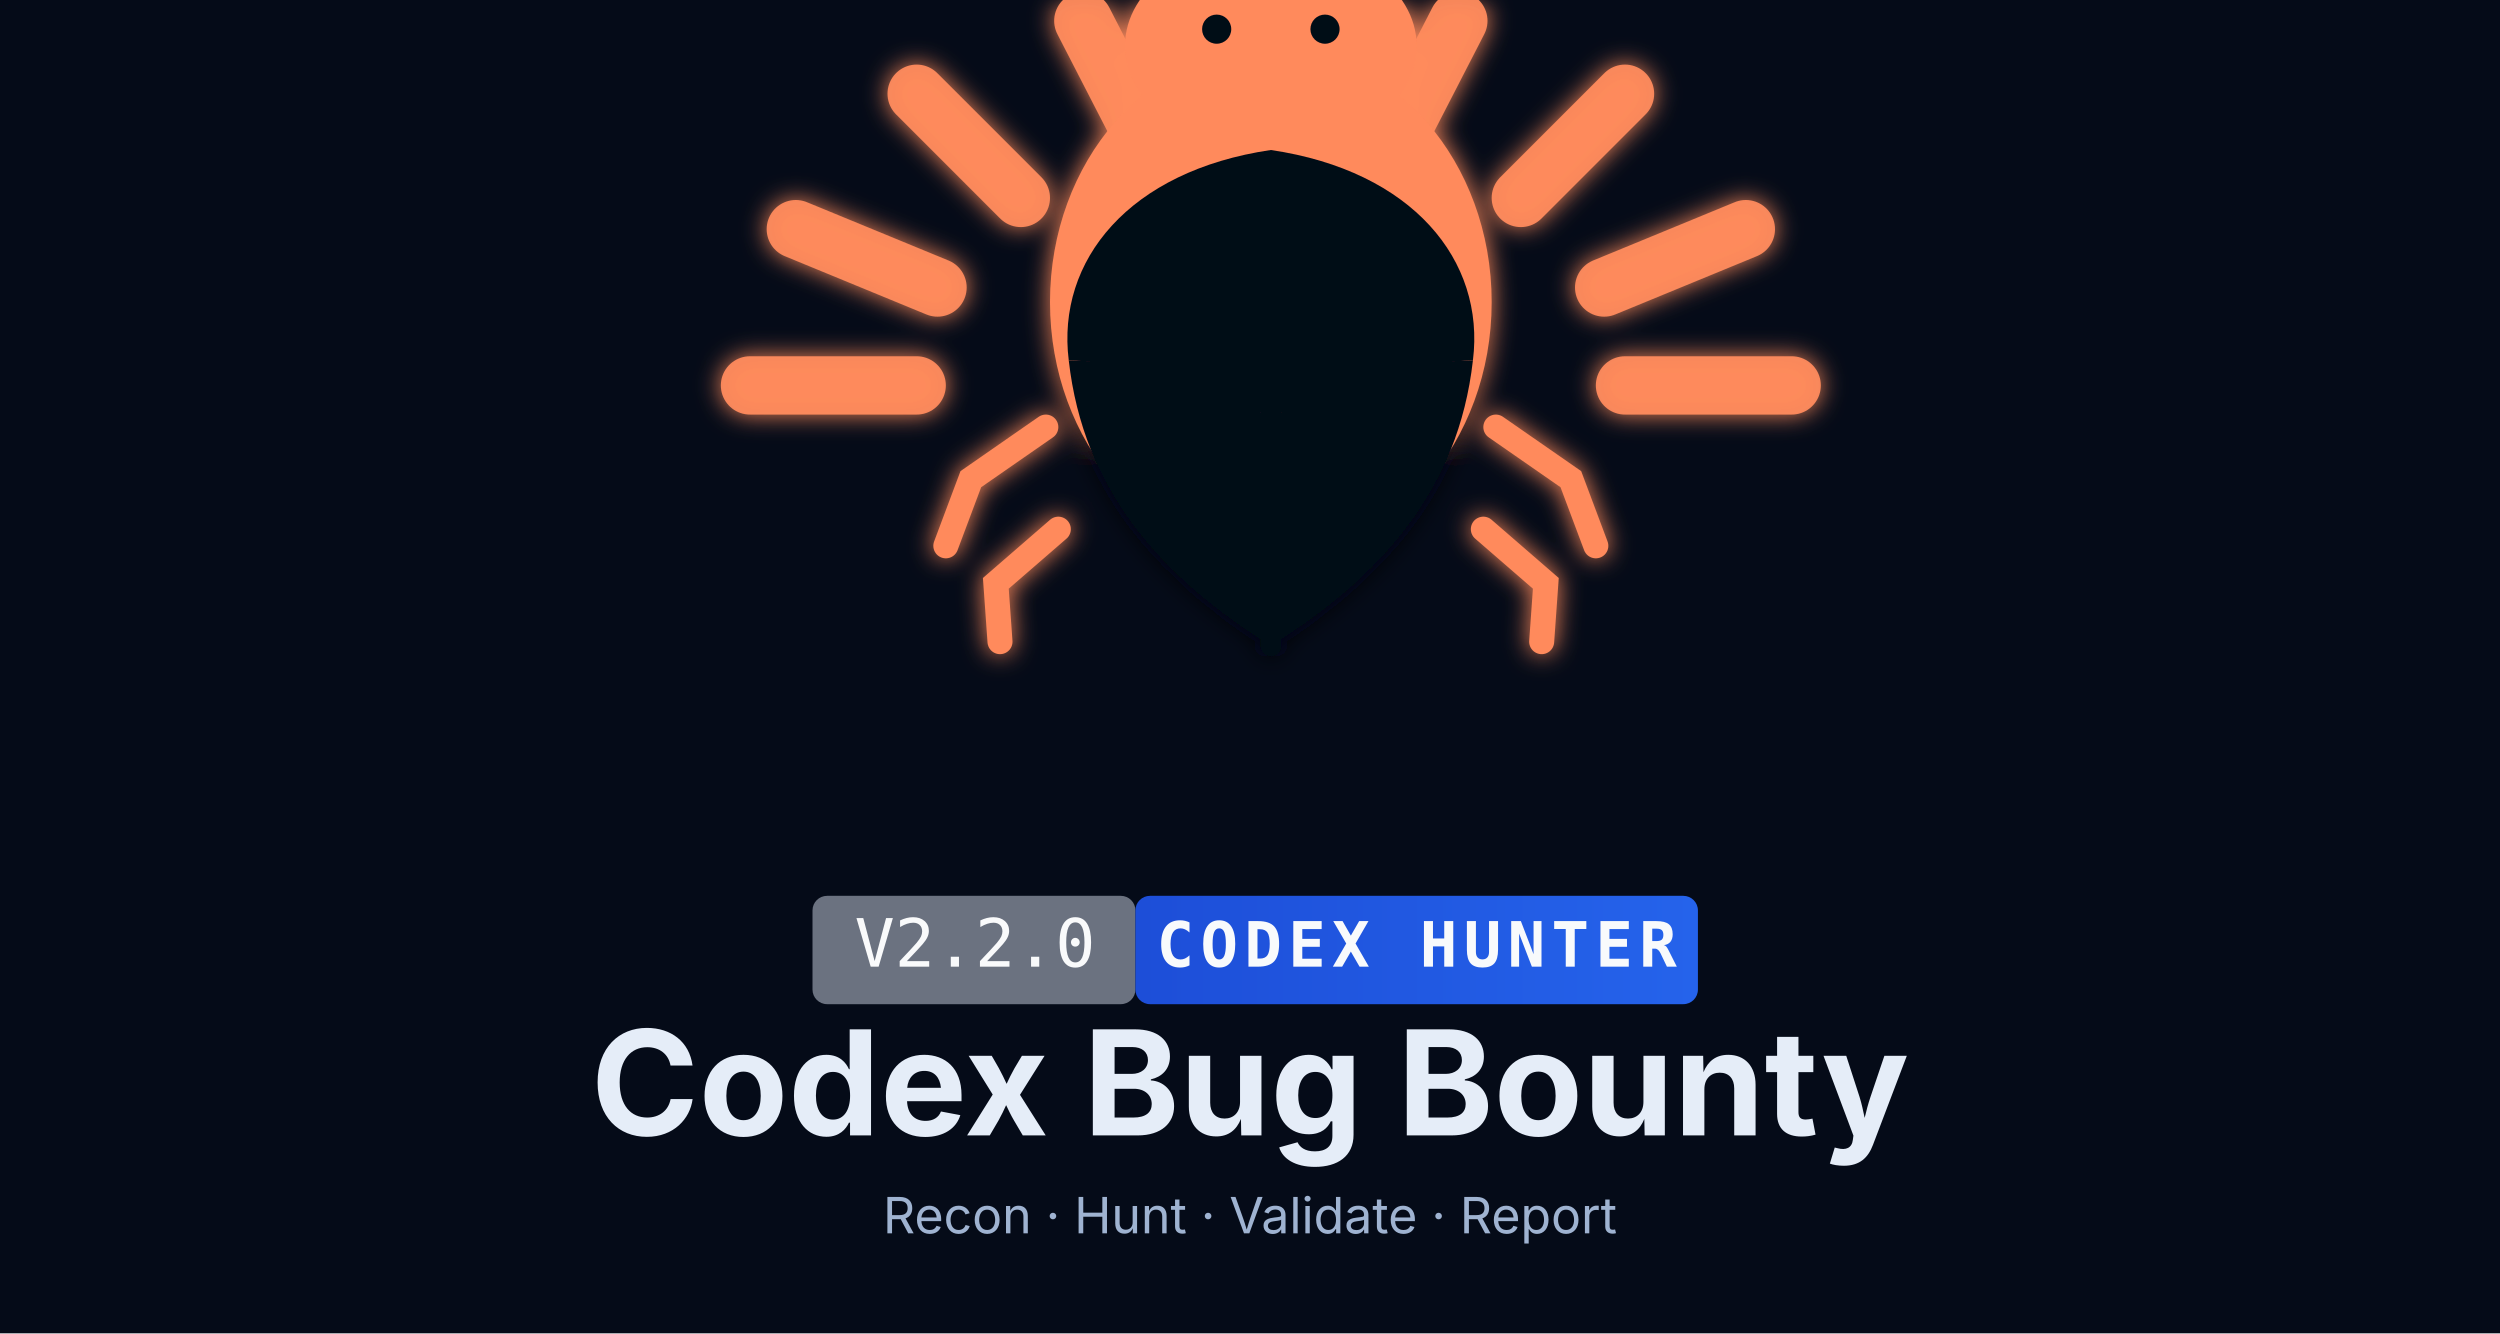
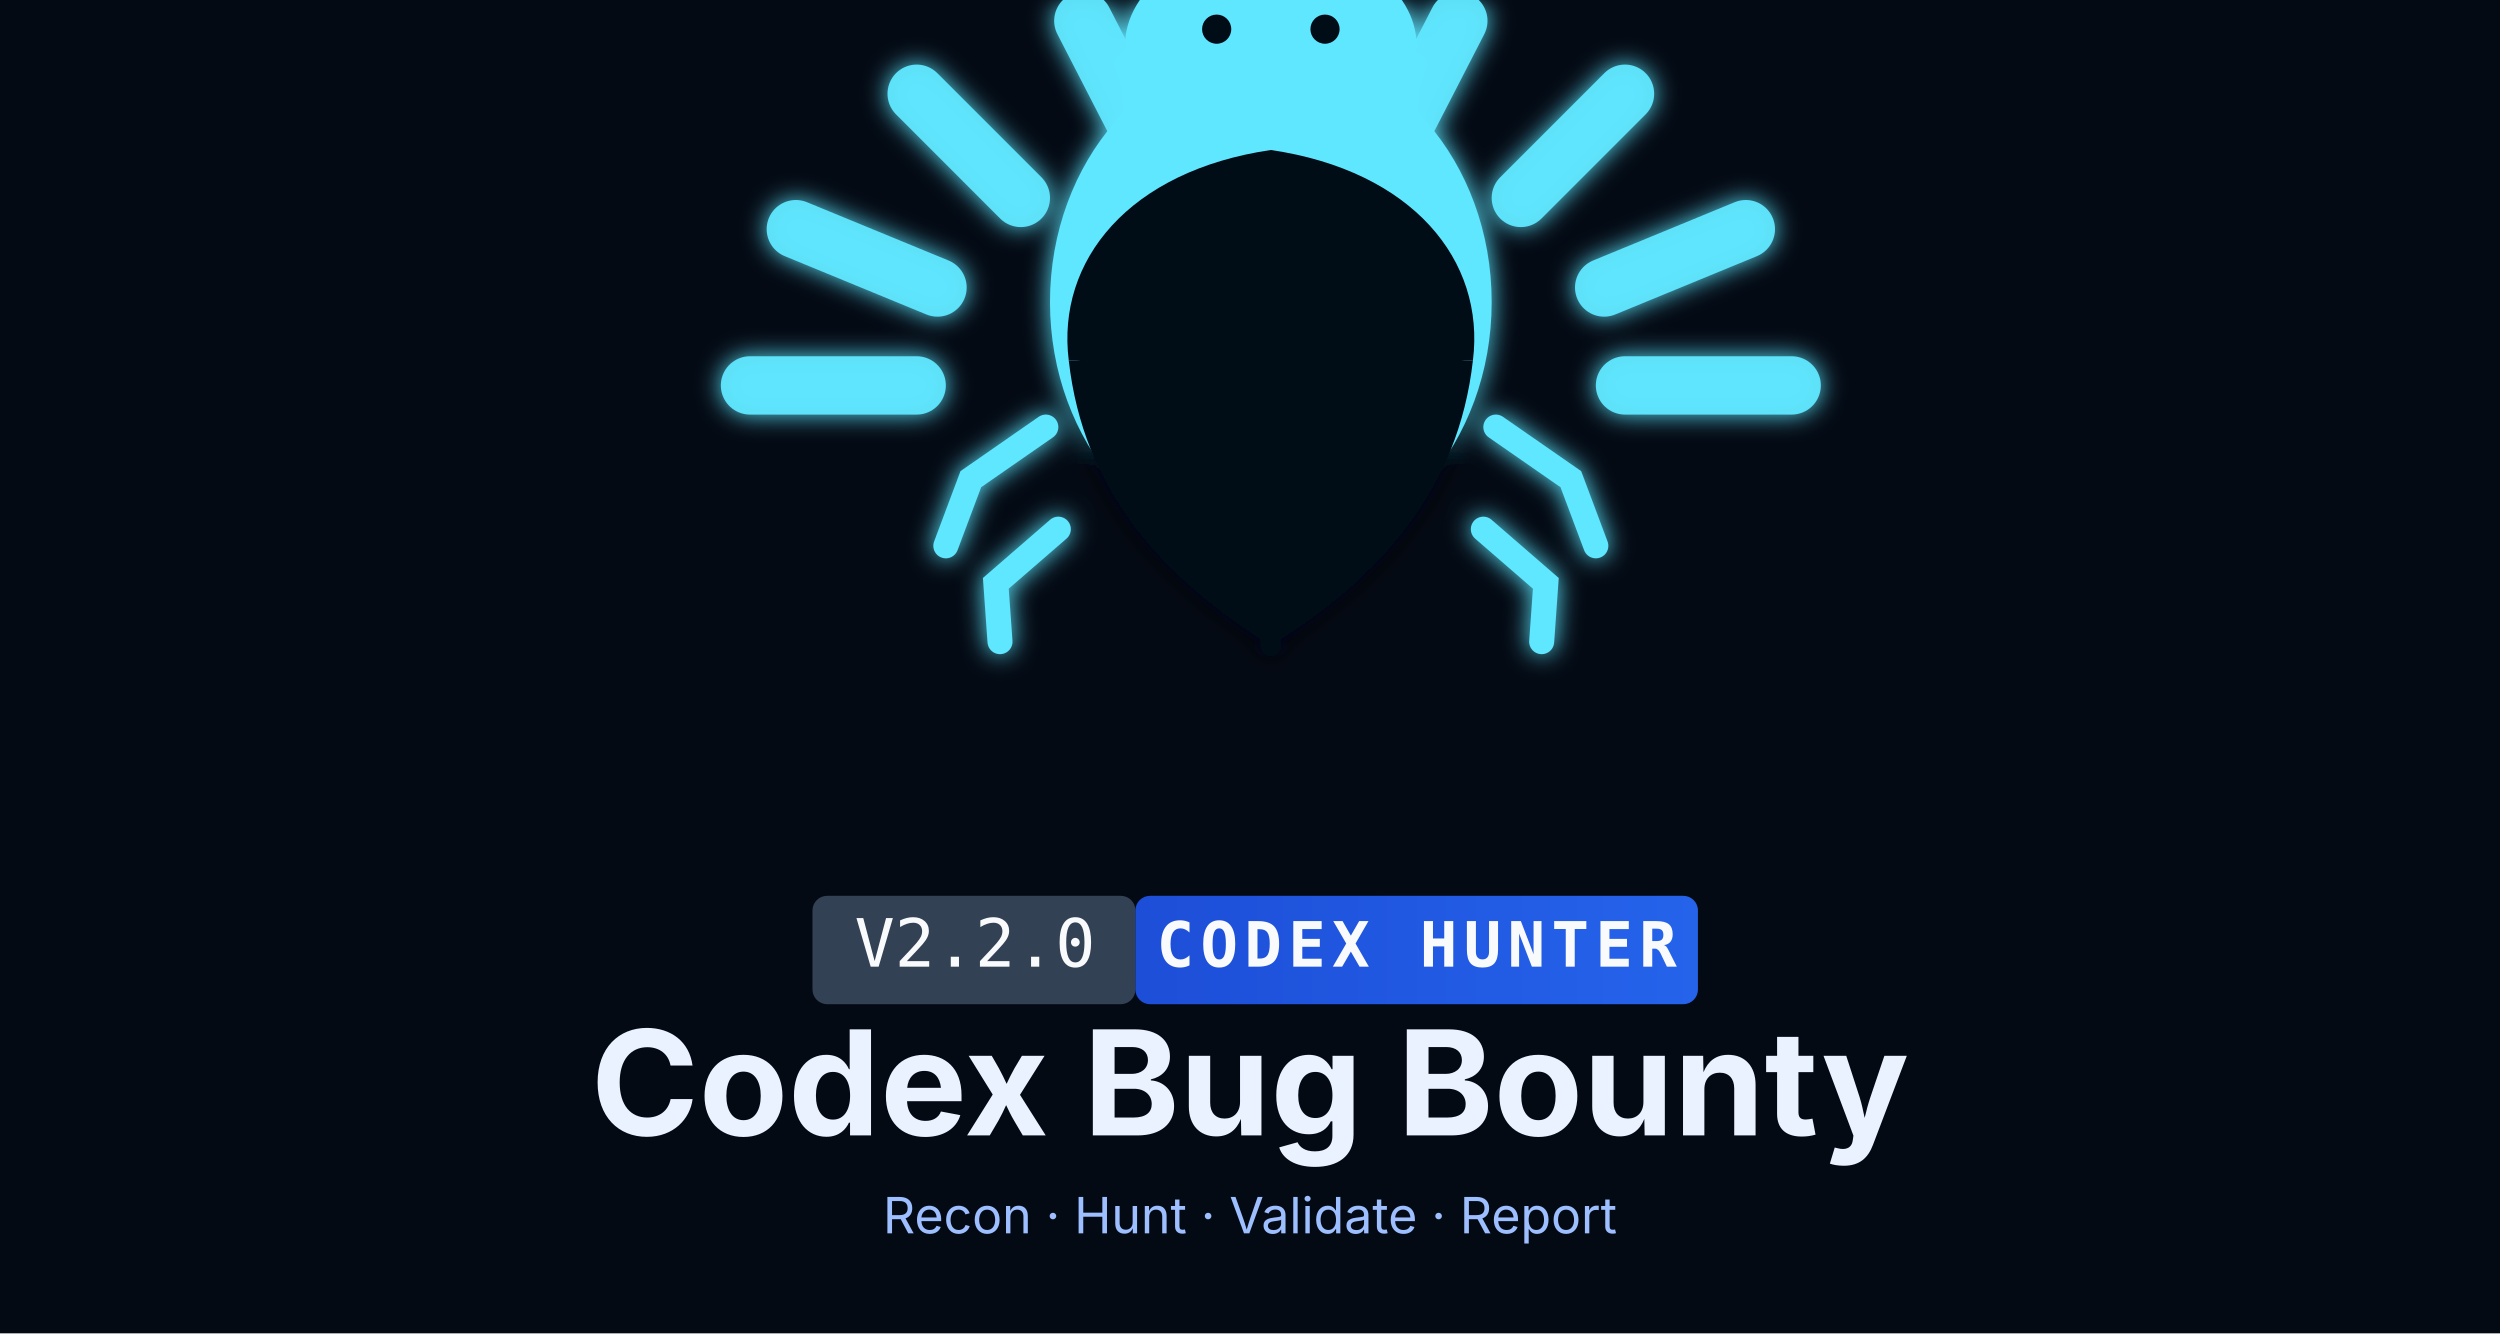
<svg xmlns="http://www.w3.org/2000/svg" width="1200" height="640" viewBox="0 0 1200 640" fill="none">
  <defs>
-     <linearGradient id="bugWarm" x1="350" y1="80" x2="880" y2="500" gradientUnits="userSpaceOnUse">
-       <stop stop-color="#FF8A5B" />
-       <stop offset="1" stop-color="#E45535" />
+     <linearGradient id="bugCore" x1="350" y1="80" x2="880" y2="500" gradientUnits="userSpaceOnUse">
+       <stop stop-color="#5EE7FF" />
+       <stop offset="0.48" stop-color="#0B5FFF" />
+       <stop offset="1" stop-color="#0637D6" />
    </linearGradient>
    <linearGradient id="codexBlue" x1="0" y1="0" x2="1" y2="0">
      <stop stop-color="#1D4ED8" />
      <stop offset="1" stop-color="#2563EB" />
    </linearGradient>
    <filter id="softGlow" x="-30%" y="-30%" width="160%" height="160%">
      <feGaussianBlur stdDeviation="6" result="blur" />
      <feMerge>
        <feMergeNode in="blur" />
        <feMergeNode in="SourceGraphic" />
      </feMerge>
    </filter>
  </defs>
-   <rect x="0" y="0" width="1200" height="640" fill="#050B18" />
+   <rect x="0" y="0" width="1200" height="640" fill="#040A14" />
  <g transform="translate(610,190)" filter="url(#softGlow)">
-     <g stroke="url(#bugWarm)" stroke-width="28" stroke-linecap="round" opacity="0.95">
+     <g stroke="url(#bugCore)" stroke-width="28" stroke-linecap="round" opacity="0.95">
      <line x1="-250" y1="-5" x2="-170" y2="-5" />
      <line x1="-228" y1="-80" x2="-160" y2="-52" />
      <line x1="-170" y1="-145" x2="-120" y2="-95" />
      <line x1="-90" y1="-180" x2="-55" y2="-112" />
      <line x1="250" y1="-5" x2="170" y2="-5" />
      <line x1="228" y1="-80" x2="160" y2="-52" />
      <line x1="170" y1="-145" x2="120" y2="-95" />
      <line x1="90" y1="-180" x2="55" y2="-112" />
    </g>
-     <path d="M-48 -195C-70 -230 -105 -235 -130 -212" stroke="url(#bugWarm)" stroke-width="14" stroke-linecap="round" />
-     <path d="M48 -195C70 -230 105 -235 130 -212" stroke="url(#bugWarm)" stroke-width="14" stroke-linecap="round" />
-     <ellipse cx="0" cy="-168" rx="70" ry="50" fill="url(#bugWarm)" />
-     <circle cx="-26" cy="-176" r="7" fill="#050B18" />
-     <circle cx="26" cy="-176" r="7" fill="#050B18" />
-     <ellipse cx="0" cy="-45" rx="106" ry="122" fill="url(#bugWarm)" />
-     <path d="M0 -118C-68 -108 -103 -65 -97 -17C-78 -17 -45 -7 0 10C45 -7 78 -17 97 -17C103 -65 68 -108 0 -118Z" fill="#050B18" />
-     <path d="M0 10C-38 -7 -67 -17 -97 -17C-90 45 -53 87 0 120C53 87 90 45 97 -17C67 -17 38 -7 0 10Z" fill="#050B18" />
-     <path d="M0 10L0 120" stroke="#050B18" stroke-width="10" stroke-linecap="round" />
-     <g stroke="url(#bugWarm)" stroke-width="12" stroke-linecap="round">
+     <path d="M-48 -195C-70 -230 -105 -235 -130 -212" stroke="url(#bugCore)" stroke-width="14" stroke-linecap="round" />
+     <path d="M48 -195C70 -230 105 -235 130 -212" stroke="url(#bugCore)" stroke-width="14" stroke-linecap="round" />
+     <ellipse cx="0" cy="-168" rx="70" ry="50" fill="url(#bugCore)" />
+     <circle cx="-26" cy="-176" r="7" fill="#040A14" />
+     <circle cx="26" cy="-176" r="7" fill="#040A14" />
+     <ellipse cx="0" cy="-45" rx="106" ry="122" fill="url(#bugCore)" />
+     <path d="M0 -118C-68 -108 -103 -65 -97 -17C-78 -17 -45 -7 0 10C45 -7 78 -17 97 -17C103 -65 68 -108 0 -118Z" fill="#040A14" />
+     <path d="M0 10C-38 -7 -67 -17 -97 -17C-90 45 -53 87 0 120C53 87 90 45 97 -17C67 -17 38 -7 0 10Z" fill="#040A14" />
+     <path d="M0 10L0 120" stroke="#040A14" stroke-width="10" stroke-linecap="round" />
+     <g stroke="url(#bugCore)" stroke-width="12" stroke-linecap="round">
      <path d="M-108 15L-144 40L-156 72" />
      <path d="M108 15L144 40L156 72" />
      <path d="M-102 64L-132 90L-130 118" />
      <path d="M102 64L132 90L130 118" />
    </g>
  </g>
  <g transform="translate(390,430)">
-     <rect x="0" y="0" width="155" height="52" rx="7" fill="#6B7280" />
+     <rect x="0" y="0" width="155" height="52" rx="7" fill="#334155" />
    <rect x="155" y="0" width="270" height="52" rx="7" fill="url(#codexBlue)" />
    <text x="78" y="34" text-anchor="middle" font-family="monospace" font-size="32" fill="#F9FAFB">V2.2.0</text>
    <text x="290" y="34" text-anchor="middle" font-family="monospace" font-weight="700" font-size="30" letter-spacing="3" fill="#F8FAFC">CODEX HUNTER</text>
  </g>
-   <text x="600" y="545" text-anchor="middle" font-family="Inter,Segoe UI,Arial,sans-serif" font-size="70" font-weight="700" fill="#E5EDF8">Codex Bug Bounty</text>
-   <text x="600" y="592" text-anchor="middle" font-family="Inter,Segoe UI,Arial,sans-serif" font-size="24" fill="#9FB3D1">Recon · Hunt · Validate · Report</text>
+   <text x="600" y="545" text-anchor="middle" font-family="Inter,Segoe UI,Arial,sans-serif" font-size="70" font-weight="700" fill="#EAF2FF">Codex Bug Bounty</text>
+   <text x="600" y="592" text-anchor="middle" font-family="Inter,Segoe UI,Arial,sans-serif" font-size="24" fill="#9DBEFF">Recon · Hunt · Validate · Report</text>
</svg>
